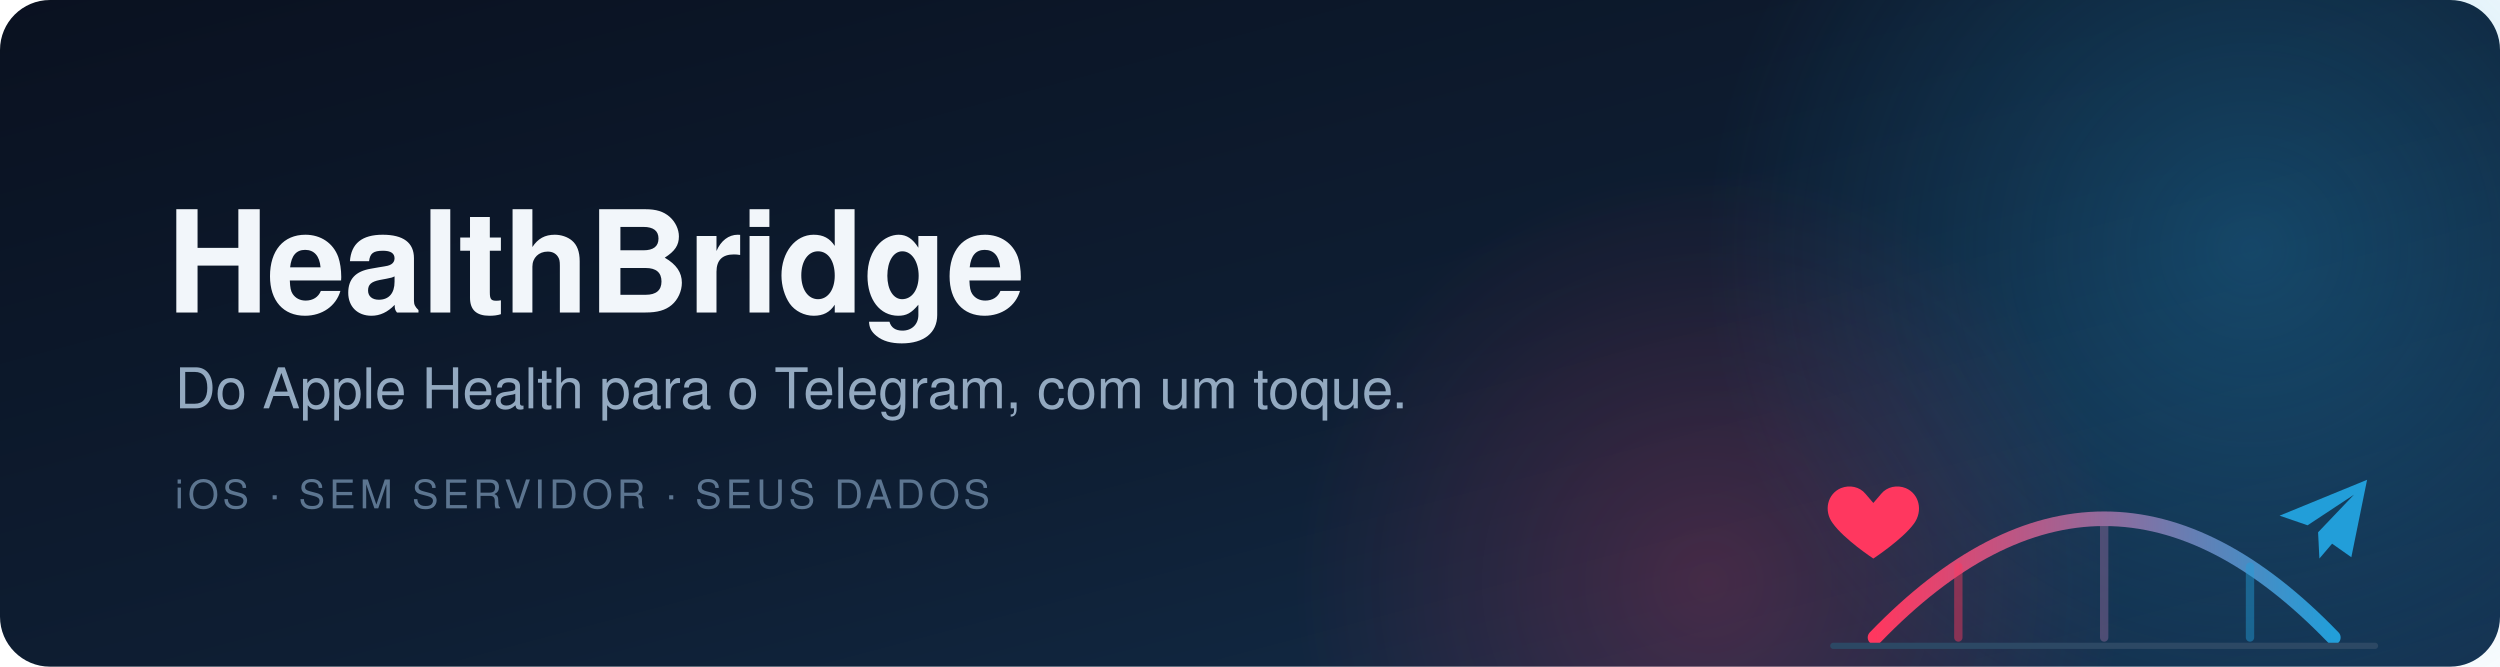
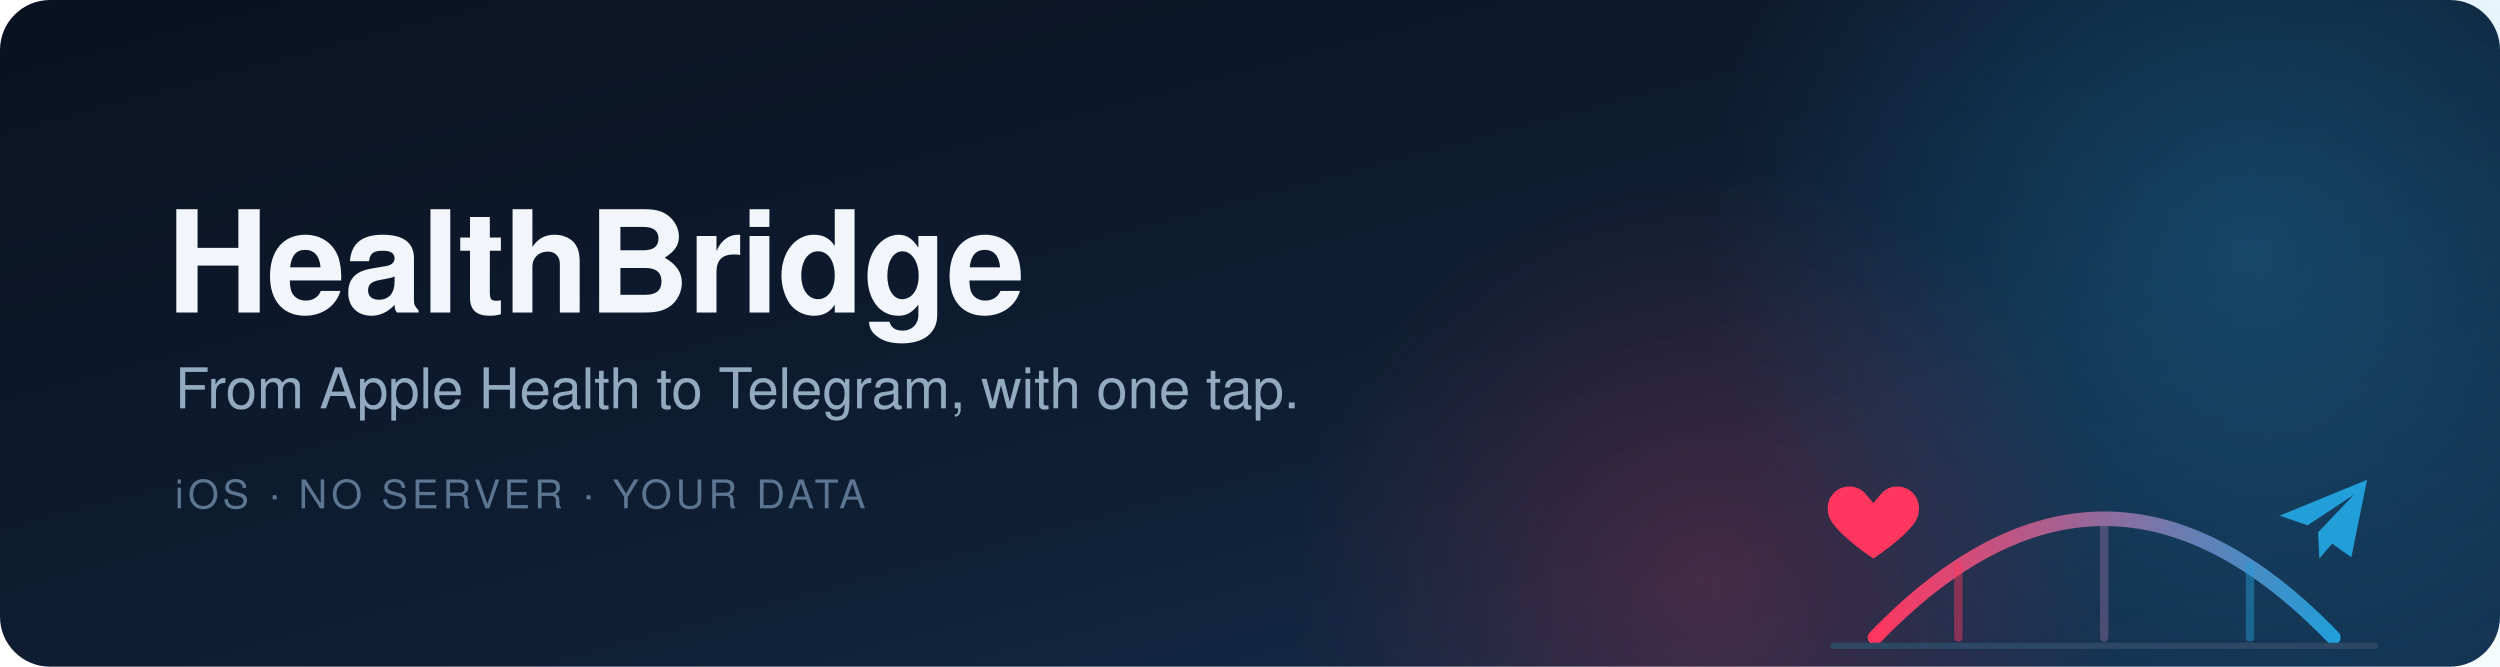
- <svg xmlns="http://www.w3.org/2000/svg" viewBox="0 0 1200 320" width="1200" height="320" role="img" aria-label="HealthBridge — do Apple Health para o Telegram, com um toque">
+ <svg xmlns="http://www.w3.org/2000/svg" viewBox="0 0 1200 320" width="1200" height="320" role="img" aria-label="HealthBridge — from Apple Health to Telegram, with one tap">
  <defs>
    <linearGradient id="bg" x1="0" y1="0" x2="1" y2="1">
      <stop offset="0" stop-color="#0A1120" />
      <stop offset="0.55" stop-color="#0E1E33" />
      <stop offset="1" stop-color="#14304E" />
    </linearGradient>
    <linearGradient id="span" x1="0" y1="0" x2="1" y2="0">
      <stop offset="0" stop-color="#FF375F" />
      <stop offset="1" stop-color="#229ED9" />
    </linearGradient>
    <radialGradient id="glow" cx="0.5" cy="0.5" r="0.5">
      <stop offset="0" stop-color="#229ED9" stop-opacity="0.30" />
      <stop offset="1" stop-color="#229ED9" stop-opacity="0" />
    </radialGradient>
    <radialGradient id="glow2" cx="0.5" cy="0.5" r="0.5">
      <stop offset="0" stop-color="#FF375F" stop-opacity="0.22" />
      <stop offset="1" stop-color="#FF375F" stop-opacity="0" />
    </radialGradient>
  </defs>
  <rect width="1200" height="320" rx="24" fill="url(#bg)" />
  <circle cx="1080" cy="120" r="260" fill="url(#glow)" />
  <circle cx="820" cy="280" r="200" fill="url(#glow2)" />
  <g font-family="-apple-system, BlinkMacSystemFont, Helvetica Neue, Helvetica, Arial, sans-serif">
    <text x="80" y="150" font-size="68" font-weight="700" fill="#F2F6FA" letter-spacing="-1">HealthBridge</text>
-     <text x="84" y="196" font-size="27" font-weight="500" fill="#93A9C0">Do Apple Health para o Telegram, com um toque.</text>
-     <text x="84" y="244" font-size="19" font-weight="500" fill="#5C7590" letter-spacing="2">iOS · SEM SERVIDOR · SEUS DADOS</text>
+     <text x="84" y="196" font-size="27" font-weight="500" fill="#93A9C0">From Apple Health to Telegram, with one tap.</text>
+     <text x="84" y="244" font-size="19" font-weight="500" fill="#5C7590" letter-spacing="2">iOS · NO SERVER · YOUR DATA</text>
  </g>
  <g transform="translate(840 96)">
    <path d="M60 210 Q 170 96 280 210" fill="none" stroke="url(#span)" stroke-width="7" stroke-linecap="round" />
    <path d="M100 210 L100 176 M170 210 L170 154 M240 210 L240 176" stroke="url(#span)" stroke-width="4" stroke-opacity="0.45" stroke-linecap="round" />
    <path d="M40 214 L300 214" stroke="#2C4864" stroke-width="3" stroke-linecap="round" />
    <g transform="translate(34 128) scale(2.1)">
      <path d="M12 21s-6.7-4.4-9.3-8.1C0.6 10.1 1.5 6.2 4.6 4.9c2-0.8 4.3-0.3 5.6 1.3L12 8.3l1.8-2.1c1.3-1.6 3.6-2.1 5.6-1.3 3.1 1.3 4 5.2 1.9 8.1C18.7 16.6 12 21 12 21z" fill="#FF375F" />
    </g>
    <g transform="translate(250 128) scale(2.1)">
      <path d="M22 3L2 11.2l6.4 2.2L19 6.4l-8.2 8.6 0.3 6L14 17.6l4.4 3.1z" fill="#229ED9" />
    </g>
  </g>
</svg>
